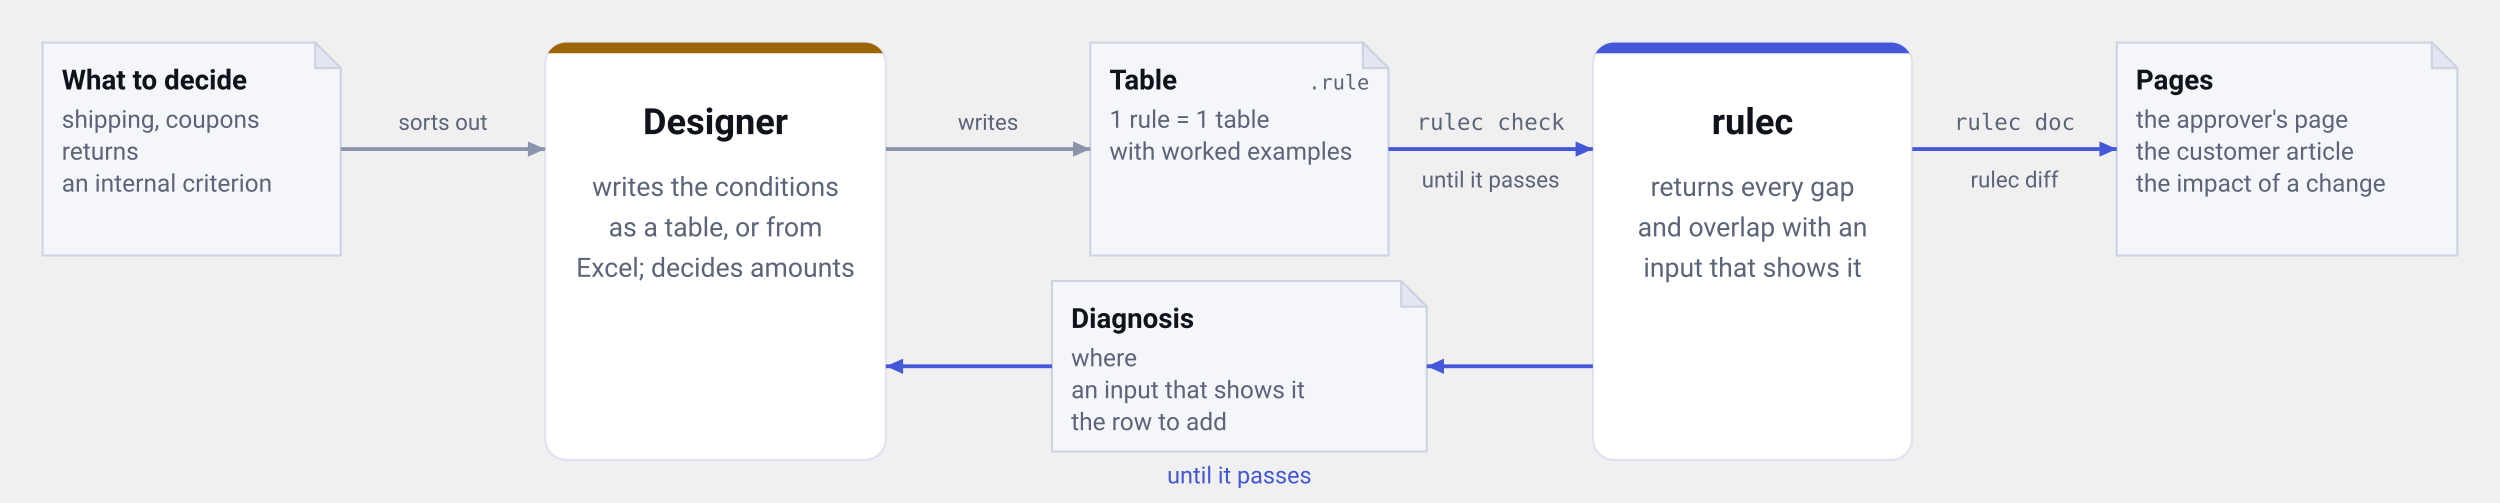
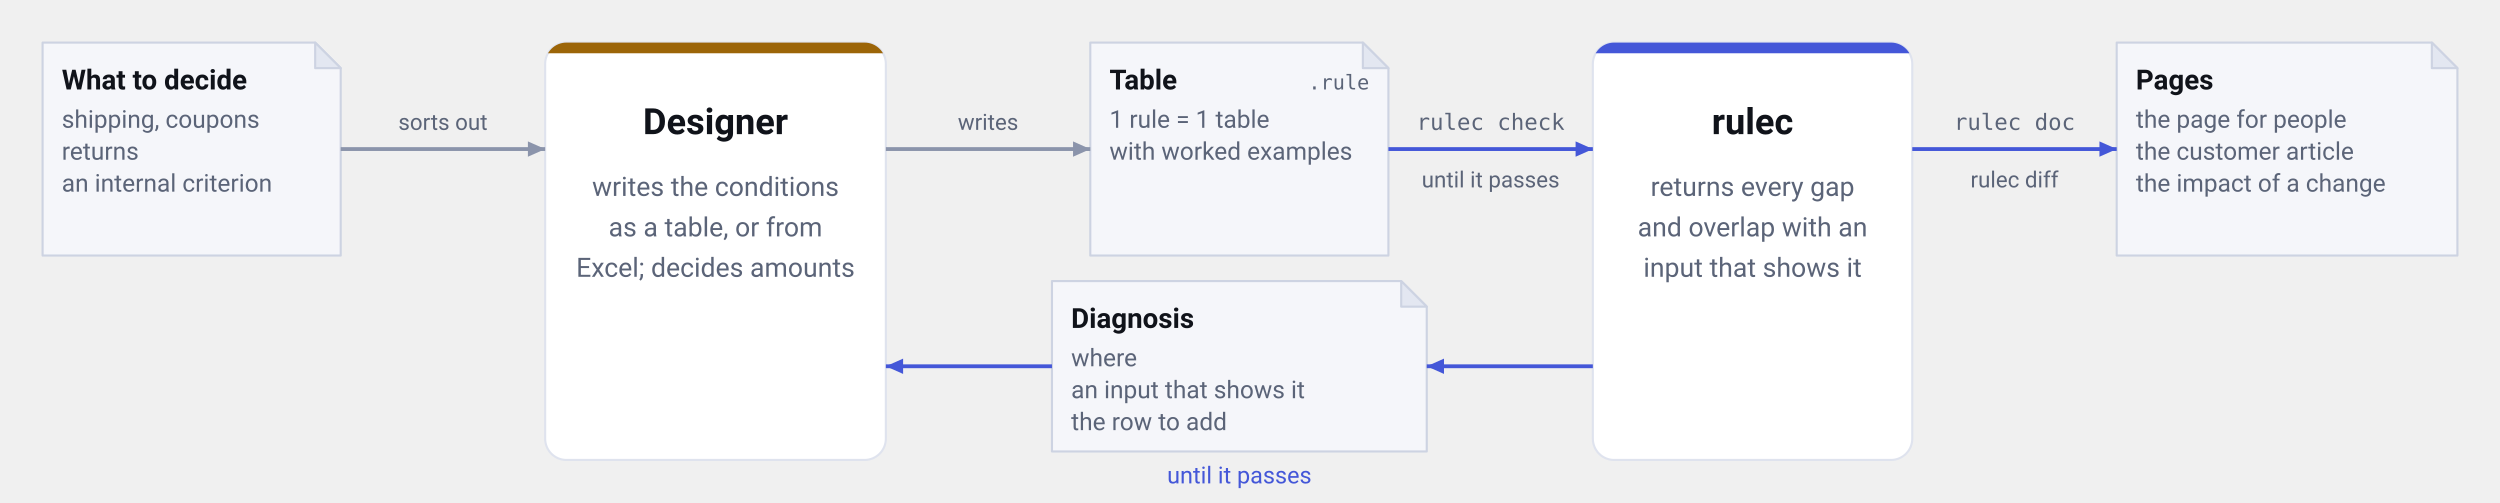
- <svg xmlns="http://www.w3.org/2000/svg" viewBox="0 0 1174 236" width="1174" height="236" role="img" aria-label="Someone designing a rule (shipping, coupons, returns, an internal criterion) writes it as a table (.rule). rulec check returns every gap and overlap with an input that shows it, until the table passes. From a passed table come the approver's page, the customer article and the impact of a revision." font-family="-apple-system, BlinkMacSystemFont, &quot;Hiragino Sans&quot;, &quot;Noto Sans JP&quot;, &quot;Yu Gothic&quot;, Meiryo, &quot;Segoe UI&quot;, Roboto, sans-serif">
+ <svg xmlns="http://www.w3.org/2000/svg" viewBox="0 0 1174 236" width="1174" height="236" role="img" aria-label="Someone designing a rule (shipping, coupons, returns, an internal criterion) writes it as a table (.rule). rulec check returns every gap and overlap with an input that shows it, until the table passes. From a passed table come the page for people, the customer article and the impact of a revision." font-family="-apple-system, BlinkMacSystemFont, &quot;Hiragino Sans&quot;, &quot;Noto Sans JP&quot;, &quot;Yu Gothic&quot;, Meiryo, &quot;Segoe UI&quot;, Roboto, sans-serif">
  <defs>
    <marker id="head-neutral" viewBox="0 0 10 10" refX="9" refY="5" markerWidth="9" markerHeight="9" markerUnits="userSpaceOnUse" orient="auto">
      <path d="M0,1 L9,5 L0,9 Z" fill="#8b94ab" />
    </marker>
    <marker id="head-accent" viewBox="0 0 10 10" refX="9" refY="5" markerWidth="9" markerHeight="9" markerUnits="userSpaceOnUse" orient="auto">
      <path d="M0,1 L9,5 L0,9 Z" fill="#4457d8" />
    </marker>
    <marker id="head-human" viewBox="0 0 10 10" refX="9" refY="5" markerWidth="9" markerHeight="9" markerUnits="userSpaceOnUse" orient="auto">
      <path d="M0,1 L9,5 L0,9 Z" fill="#9c6508" />
    </marker>
  </defs>
  <path d="M20,20.0 H148 L160,32.0 V120.0 H20 Z" fill="#f5f6fa" stroke="#cdd3e2" stroke-linejoin="round" />
  <path d="M148,20.0 V32.0 H160 Z" fill="#e3e7f1" stroke="#cdd3e2" stroke-linejoin="round" />
  <text x="29" y="42.0" font-size="13" font-weight="600" text-anchor="start" fill="#10131a">What to decide</text>
  <text x="29" y="60.0" font-size="11.5" font-weight="400" text-anchor="start" fill="#5b6478">shipping, coupons</text>
  <text x="29" y="75.0" font-size="11.5" font-weight="400" text-anchor="start" fill="#5b6478">returns</text>
  <text x="29" y="90.0" font-size="11.5" font-weight="400" text-anchor="start" fill="#5b6478">an internal criterion</text>
  <clipPath id="clip-1">
    <rect x="256" y="20" width="160" height="196" rx="10" />
  </clipPath>
  <rect x="256" y="20" width="160" height="196" rx="10" fill="#ffffff" stroke="#dfe3ee" />
  <rect x="256" y="20" width="160" height="5" fill="#9c6508" clip-path="url(#clip-1)" />
  <text x="336.0" y="63" font-size="17" font-weight="700" text-anchor="middle" fill="#10131a">Designer</text>
  <text x="336.0" y="92" font-size="12.5" font-weight="400" text-anchor="middle" fill="#5b6478">writes the conditions</text>
  <text x="336.0" y="111" font-size="12.5" font-weight="400" text-anchor="middle" fill="#5b6478">as a table, or from</text>
  <text x="336.0" y="130" font-size="12.5" font-weight="400" text-anchor="middle" fill="#5b6478">Excel; decides amounts</text>
  <path d="M512,20.0 H640 L652,32.0 V120.0 H512 Z" fill="#f5f6fa" stroke="#cdd3e2" stroke-linejoin="round" />
  <path d="M640,20.0 V32.0 H652 Z" fill="#e3e7f1" stroke="#cdd3e2" stroke-linejoin="round" />
  <text x="521" y="42.0" font-size="13" font-weight="600" text-anchor="start" fill="#10131a">Table</text>
  <text x="643" y="42.0" font-size="9.5" font-weight="400" text-anchor="end" fill="#5b6478" font-family="ui-monospace, SFMono-Regular, Menlo, Consolas, monospace">.rule</text>
  <text x="521" y="60.0" font-size="11.5" font-weight="400" text-anchor="start" fill="#5b6478">1 rule = 1 table</text>
  <text x="521" y="75.0" font-size="11.5" font-weight="400" text-anchor="start" fill="#5b6478">with worked examples</text>
  <clipPath id="clip-3">
    <rect x="748" y="20" width="150" height="196" rx="10" />
  </clipPath>
  <rect x="748" y="20" width="150" height="196" rx="10" fill="#ffffff" stroke="#dfe3ee" />
  <rect x="748" y="20" width="150" height="5" fill="#4457d8" clip-path="url(#clip-3)" />
  <text x="823.0" y="63" font-size="17" font-weight="700" text-anchor="middle" fill="#10131a">rulec</text>
  <text x="823.0" y="92" font-size="12.5" font-weight="400" text-anchor="middle" fill="#5b6478">returns every gap</text>
  <text x="823.0" y="111" font-size="12.5" font-weight="400" text-anchor="middle" fill="#5b6478">and overlap with an</text>
  <text x="823.0" y="130" font-size="12.5" font-weight="400" text-anchor="middle" fill="#5b6478">input that shows it</text>
  <path d="M994,20.0 H1142 L1154,32.0 V120.0 H994 Z" fill="#f5f6fa" stroke="#cdd3e2" stroke-linejoin="round" />
  <path d="M1142,20.0 V32.0 H1154 Z" fill="#e3e7f1" stroke="#cdd3e2" stroke-linejoin="round" />
  <text x="1003" y="42.0" font-size="13" font-weight="600" text-anchor="start" fill="#10131a">Pages</text>
-   <text x="1003" y="60.0" font-size="11.5" font-weight="400" text-anchor="start" fill="#5b6478">the approver's page</text>
+   <text x="1003" y="60.0" font-size="11.5" font-weight="400" text-anchor="start" fill="#5b6478">the page for people</text>
  <text x="1003" y="75.0" font-size="11.5" font-weight="400" text-anchor="start" fill="#5b6478">the customer article</text>
  <text x="1003" y="90.0" font-size="11.5" font-weight="400" text-anchor="start" fill="#5b6478">the impact of a change</text>
  <line x1="160" y1="70" x2="256" y2="70" stroke="#8b94ab" stroke-width="1.8" marker-end="url(#head-neutral)" />
  <text x="208.0" y="61" font-size="10.5" font-weight="400" text-anchor="middle" fill="#5b6478">sorts out</text>
  <line x1="416" y1="70" x2="512" y2="70" stroke="#8b94ab" stroke-width="1.8" marker-end="url(#head-neutral)" />
  <text x="464.0" y="61" font-size="10.5" font-weight="400" text-anchor="middle" fill="#5b6478">writes</text>
  <line x1="652" y1="70" x2="748" y2="70" stroke="#4457d8" stroke-width="1.8" marker-end="url(#head-accent)" />
  <text x="700.0" y="61" font-size="10.5" font-weight="400" text-anchor="middle" fill="#5b6478" font-family="ui-monospace, SFMono-Regular, Menlo, Consolas, monospace">rulec check</text>
  <text x="700.0" y="88" font-size="10.5" font-weight="400" text-anchor="middle" fill="#5b6478">until it passes</text>
  <line x1="898" y1="70" x2="994" y2="70" stroke="#4457d8" stroke-width="1.8" marker-end="url(#head-accent)" />
  <text x="946.0" y="61" font-size="10.5" font-weight="400" text-anchor="middle" fill="#5b6478" font-family="ui-monospace, SFMono-Regular, Menlo, Consolas, monospace">rulec doc</text>
  <text x="946.0" y="88" font-size="10.5" font-weight="400" text-anchor="middle" fill="#5b6478">rulec diff</text>
  <path d="M494.0,132 H658.0 L670.0,144 V212 H494.0 Z" fill="#f5f6fa" stroke="#cdd3e2" stroke-linejoin="round" />
  <path d="M658.0,132 V144 H670.0 Z" fill="#e3e7f1" stroke="#cdd3e2" stroke-linejoin="round" />
  <text x="503.0" y="154" font-size="13" font-weight="600" text-anchor="start" fill="#10131a">Diagnosis</text>
  <text x="503.0" y="172" font-size="11.5" font-weight="400" text-anchor="start" fill="#5b6478">where</text>
  <text x="503.0" y="187" font-size="11.5" font-weight="400" text-anchor="start" fill="#5b6478">an input that shows it</text>
  <text x="503.0" y="202" font-size="11.5" font-weight="400" text-anchor="start" fill="#5b6478">the row to add</text>
  <line x1="748" y1="172" x2="670.0" y2="172" stroke="#4457d8" stroke-width="1.8" marker-end="url(#head-accent)" />
  <line x1="494.0" y1="172" x2="416" y2="172" stroke="#4457d8" stroke-width="1.8" marker-end="url(#head-accent)" />
  <text x="582.0" y="227" font-size="11" font-weight="400" text-anchor="middle" fill="#4457d8">until it passes</text>
</svg>
